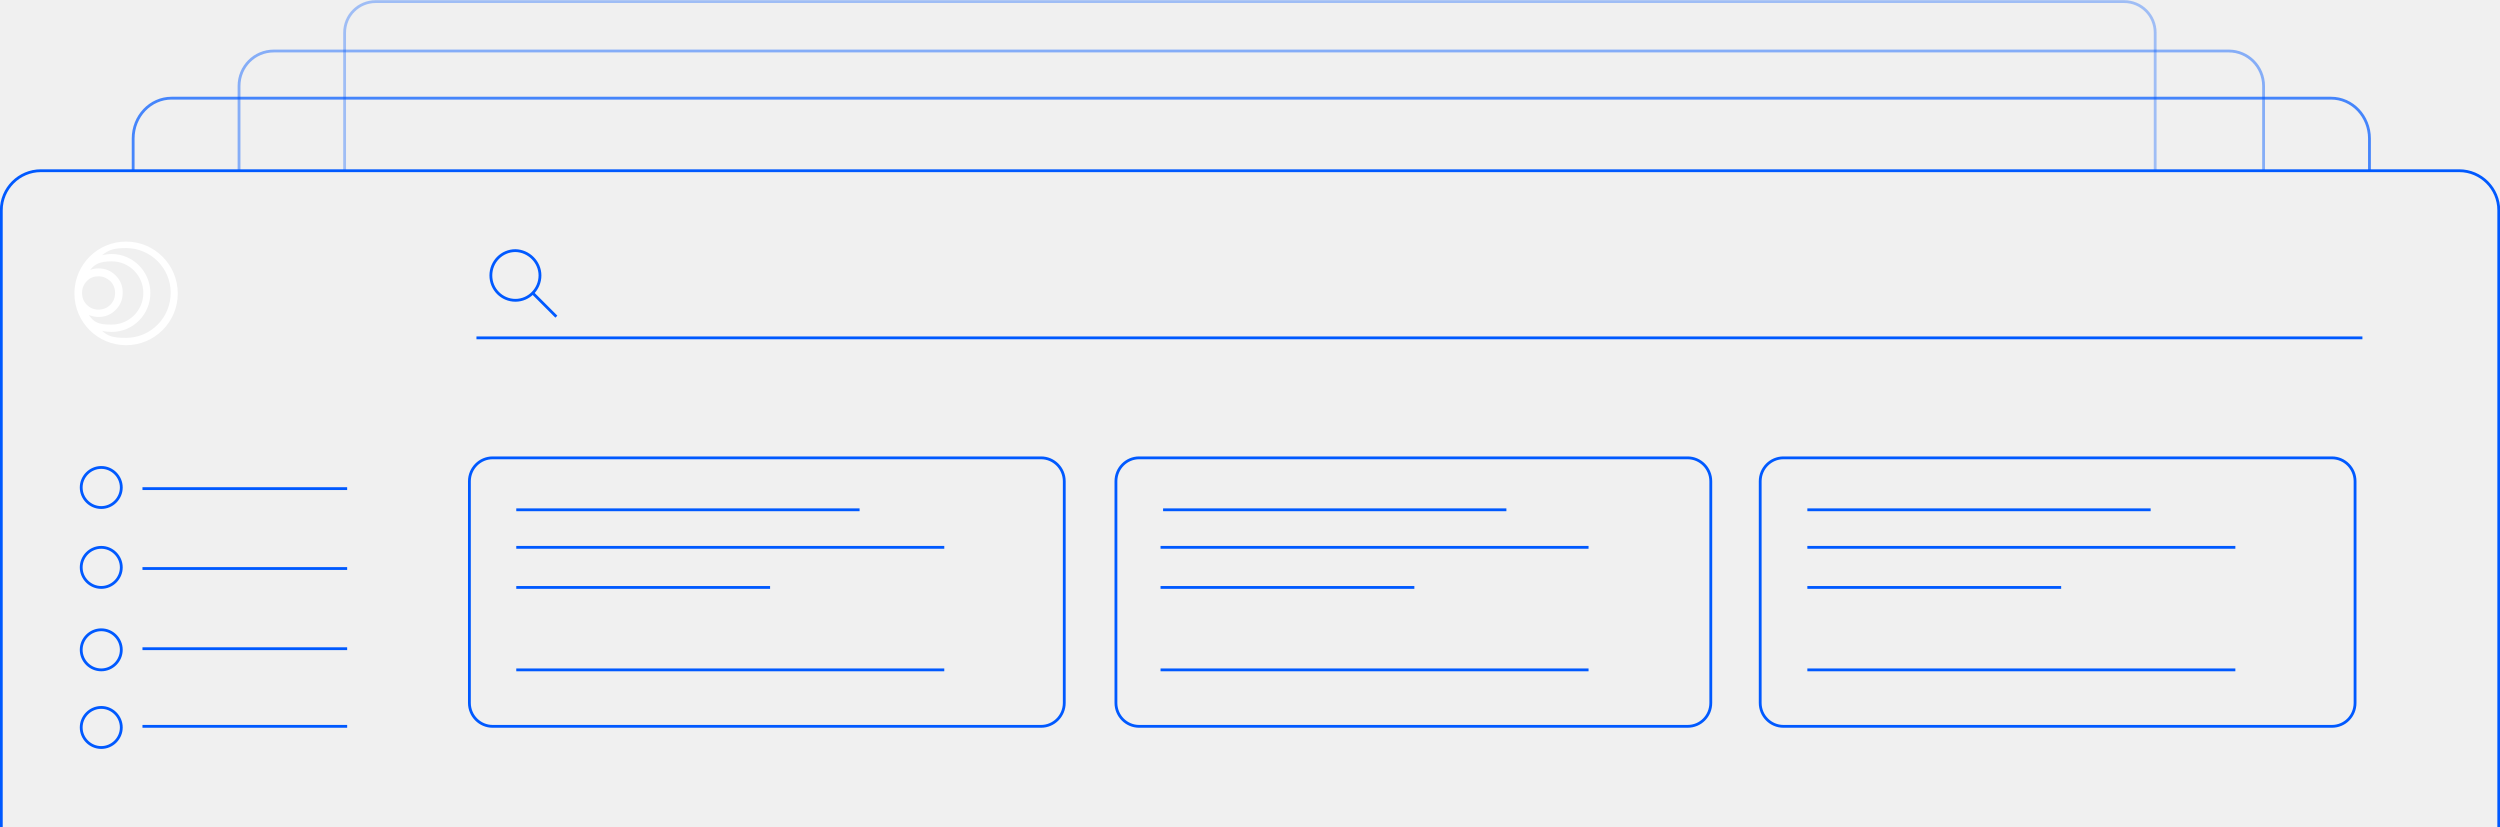
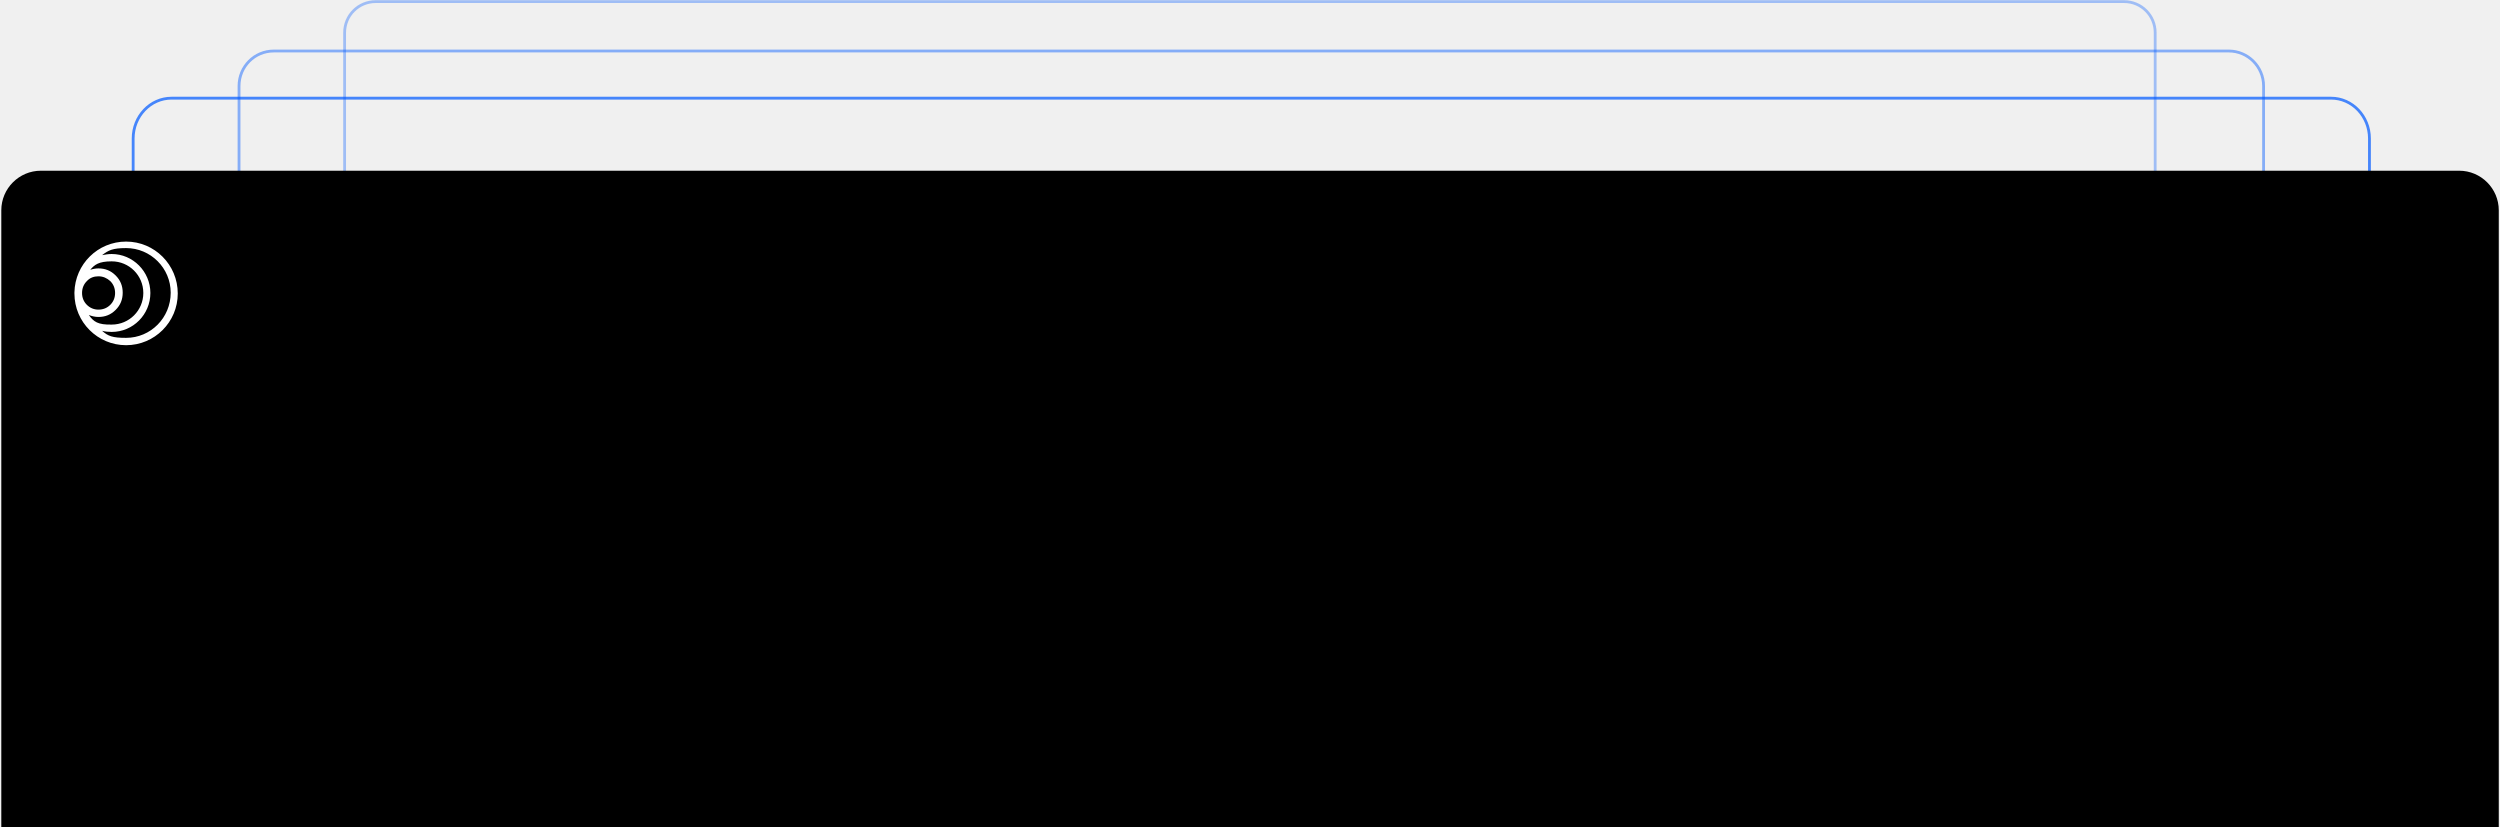
- <svg xmlns="http://www.w3.org/2000/svg" version="1.1" id="Layer_1" x="0px" y="0px" width="885.5px" height="292.8px" viewBox="0 0 885.5 292.8" style="enable-background:new 0 0 885.5 292.8;" xml:space="preserve">
-   <g id="Page-1">
-     <g id="XL_x2265_1200" transform="translate(0, -2738)">
-       <g id="Group-7-_x5B_0v_x5D_">
-         <g id="Group-6" transform="translate(0, 2600)">
-           <g id="Image_x2F_block-explorer_1_" transform="translate(60, 238)">
-             <g id="Mask">
-               <defs>
-                 <filter id="Adobe_OpacityMaskFilter" filterUnits="userSpaceOnUse" x="-60" y="-100" width="885.5" height="465.3">
-                   <feColorMatrix type="matrix" values="1 0 0 0 0  0 1 0 0 0  0 0 1 0 0  0 0 0 1 0" />
-                 </filter>
-               </defs>
-               <mask maskUnits="userSpaceOnUse" x="-60" y="-100" width="885.5" height="465.3" id="mask-2">
-                 <g style="filter:url(#Adobe_OpacityMaskFilter);">
-                   <rect id="path-1" x="-157.2" y="-110.2" style="fill:#FFFFFF;" width="1080" height="306" />
-                 </g>
-               </mask>
-               <g id="Image_x2F_block-explorer" style="mask:url(#mask-2);">
-                 <g id="Group-111" transform="translate(91, 4)">
-                   <g transform="translate(6.662953, 6.669027)">
-                     <path id="Stroke-1" style="opacity:0.712;fill:none;stroke:#0059FF;enable-background:new    ;" d="M-110.5-50.1v-11.5           c0-7.9,6.1-14.3,13.6-14.3h764.9c7.5,0,13.6,6.4,13.6,14.3v11.5" />
-                     <path id="Stroke-3" style="opacity:0.449;fill:none;stroke:#0059FF;enable-background:new    ;" d="M-73-50.1v-30.1           c0-6.9,5.5-12.4,12.3-12.4h692.5c6.8,0,12.3,5.6,12.3,12.4v30.1" />
-                     <path id="Stroke-5" style="opacity:0.339;fill:none;stroke:#0059FF;enable-background:new    ;" d="M-35.6-50.1v-49           c0-6.1,4.9-11,11-11h619.3c6.1,0,11,4.9,11,11v49" />
-                     <path id="Stroke-7" style="fill:none;stroke:#0059FF;" d="M727.3,354.2h-884.5V-36.2c0-7.7,6.3-14,14-14h856.6           c7.7,0,14,6.3,14,14V354.2z" />
-                     <path id="Fill-9" style="fill:#FFFFFF;" d="M-113,9c-4.8,0-6.4-0.6-8.5-2.5c1.1,0.3,2.3,0.4,3.4,0.4           c7.6,0,13.7-6.2,13.7-13.8c0-7.6-6.2-13.8-13.7-13.8c-1.2,0-2.3,0.2-3.4,0.4c2.2-1.7,3.7-2.5,8.5-2.5           c8.7,0,15.8,7.1,15.8,15.8C-97.2,1.9-104.3,9-113,9 M-126.2,0.9c1,0.4,2.2,0.7,3.4,0.7c2.4,0,4.4-0.8,6.1-2.5           s2.5-3.7,2.5-6.1s-0.8-4.4-2.5-6.1c-1.7-1.7-3.7-2.5-6.1-2.5c-1,0-2,0.2-2.9,0.5c1.5-1.8,3-3,7.6-3c6.2,0,11.2,5,11.2,11.2           c0,6.2-5,11.2-11.2,11.2C-123,4.4-124.5,3.3-126.2,0.9 M-122.8-12.8c1.6,0,3,0.6,4.2,1.7c1.1,1.1,1.7,2.5,1.7,4.2           c0,1.7-0.6,3.1-1.7,4.2c-1.1,1.1-2.5,1.7-4.2,1.7c-1.6,0-3-0.6-4.1-1.7c-1.1-1.1-1.7-2.5-1.7-4.2c0-1.7,0.6-3.1,1.7-4.2           C-125.8-12.3-124.4-12.8-122.8-12.8 M-113-25.1c-10,0-18.1,8-18.3,18c0,0.1,0,0.1,0,0.2c0,0,0,0,0,0.1c0,0,0,0.1,0,0.1           c0,10.1,8.2,18.3,18.3,18.3c10.1,0,18.3-8.2,18.3-18.3C-94.7-16.9-102.9-25.1-113-25.1" />
-                     <path id="Stroke-11" style="fill:none;stroke:#0059FF;" d="M211.1,146.6H16.8c-4.5,0-8.2-3.7-8.2-8.3V59.8           c0-4.6,3.7-8.3,8.2-8.3h194.3c4.5,0,8.2,3.7,8.2,8.3v78.5C219.3,142.9,215.6,146.6,211.1,146.6z" />
-                     <path id="Stroke-13" style="fill:none;stroke:#0059FF;" d="M25.2,69.9h121.6" />
-                     <path id="Stroke-15" style="fill:none;stroke:#0059FF;" d="M25.2,83.2h151.6" />
-                     <path id="Stroke-17" style="fill:none;stroke:#0059FF;" d="M25.2,97.4h89.9" />
-                     <path id="Stroke-19" style="fill:none;stroke:#0059FF;" d="M25.2,126.6h151.6" />
-                     <path id="Stroke-21" style="fill:none;stroke:#0059FF;" d="M8.6,204.9h60.8" />
-                     <path id="Stroke-23" style="fill:none;stroke:#0059FF;" d="M116.9,204.9h388.9" />
-                     <path id="Stroke-25" style="fill:none;stroke:#0059FF;" d="M549.9,204.9h44.1" />
-                     <path id="Stroke-27" style="fill:none;stroke:#0059FF;" d="M624.9,204.9H669" />
-                     <path id="Stroke-29" style="fill:none;stroke:#0059FF;" d="M8.6,233.3h60.8" />
-                     <path id="Stroke-31" style="fill:none;stroke:#0059FF;" d="M116.9,233.3h388.9" />
-                     <path id="Stroke-33" style="fill:none;stroke:#0059FF;" d="M549.9,233.3h44.1" />
-                     <path id="Stroke-35" style="fill:none;stroke:#0059FF;" d="M624.9,233.3H669" />
-                     <path id="Stroke-37" style="fill:none;stroke:#0059FF;" d="M8.6,260.8h60.8" />
-                     <path id="Stroke-39" style="fill:none;stroke:#0059FF;" d="M116.9,260.8h388.9" />
-                     <path id="Stroke-41" style="fill:none;stroke:#0059FF;" d="M549.9,260.8h44.1" />
-                     <path id="Stroke-43" style="fill:none;stroke:#0059FF;" d="M624.9,260.8H669" />
-                     <path id="Stroke-45" style="fill:none;stroke:#0059FF;" d="M8.6,289.1h60.8" />
-                     <path id="Stroke-47" style="fill:none;stroke:#0059FF;" d="M116.9,289.1h388.9" />
-                     <path id="Stroke-49" style="fill:none;stroke:#0059FF;" d="M549.9,289.1h44.1" />
-                     <path id="Stroke-51" style="fill:none;stroke:#0059FF;" d="M624.9,289.1H669" />
-                     <path id="Stroke-53" style="fill:none;stroke:#0059FF;" d="M8.6,317.5h60.8" />
-                     <path id="Stroke-55" style="fill:none;stroke:#0059FF;" d="M116.9,317.5h388.9" />
-                     <path id="Stroke-57" style="fill:none;stroke:#0059FF;" d="M549.9,317.5h44.1" />
-                     <path id="Stroke-59" style="fill:none;stroke:#0059FF;" d="M624.9,317.5H669" />
-                     <path id="Stroke-61" style="fill:none;stroke:#0059FF;" d="M8.6,345h60.8" />
-                     <path id="Stroke-63" style="fill:none;stroke:#0059FF;" d="M116.9,345h388.9" />
-                     <path id="Stroke-65" style="fill:none;stroke:#0059FF;" d="M549.9,345h44.1" />
-                     <path id="Stroke-67" style="fill:none;stroke:#0059FF;" d="M624.9,345H669" />
-                     <path id="Stroke-69" style="fill:none;stroke:#0059FF;" d="M440.1,146.6H245.8c-4.5,0-8.2-3.7-8.2-8.3V59.8           c0-4.6,3.7-8.3,8.2-8.3h194.3c4.5,0,8.2,3.7,8.2,8.3v78.5C448.3,142.9,444.7,146.6,440.1,146.6z" />
-                     <path id="Stroke-71" style="fill:none;stroke:#0059FF;" d="M254.3,69.9h121.6" />
-                     <path id="Stroke-73" style="fill:none;stroke:#0059FF;" d="M253.4,83.2H405" />
-                     <path id="Stroke-75" style="fill:none;stroke:#0059FF;" d="M253.4,97.4h89.9" />
-                     <path id="Stroke-77" style="fill:none;stroke:#0059FF;" d="M253.4,126.6H405" />
-                     <path id="Stroke-79" style="fill:none;stroke:#0059FF;" d="M668.3,146.6H474c-4.5,0-8.2-3.7-8.2-8.3V59.8           c0-4.6,3.7-8.3,8.2-8.3h194.3c4.5,0,8.2,3.7,8.2,8.3v78.5C676.5,142.9,672.9,146.6,668.3,146.6z" />
-                     <path id="Stroke-81" style="fill:none;stroke:#0059FF;" d="M482.5,69.9h121.6" />
-                     <path id="Stroke-83" style="fill:none;stroke:#0059FF;" d="M482.5,83.2h151.6" />
-                     <path id="Stroke-85" style="fill:none;stroke:#0059FF;" d="M482.5,97.4h89.9" />
-                     <path id="Stroke-87" style="fill:none;stroke:#0059FF;" d="M482.5,126.6h151.6" />
-                     <path id="Stroke-89" style="fill:none;stroke:#0059FF;" d="M-114.7,62c0,3.9-3.2,7.1-7.1,7.1c-3.9,0-7.1-3.2-7.1-7.1           s3.2-7.1,7.1-7.1C-117.9,54.9-114.7,58.1-114.7,62z" />
-                     <path id="Stroke-91" style="fill:none;stroke:#0059FF;" d="M-107.2,62.4h72.5" />
-                     <path id="Stroke-93" style="fill:none;stroke:#0059FF;" d="M-114.7,90.3c0,3.9-3.2,7.1-7.1,7.1c-3.9,0-7.1-3.2-7.1-7.1           s3.2-7.1,7.1-7.1C-117.9,83.2-114.7,86.4-114.7,90.3z" />
-                     <path id="Stroke-95" style="fill:none;stroke:#0059FF;" d="M-107.2,90.7h72.5" />
-                     <path id="Stroke-97" style="fill:none;stroke:#0059FF;" d="M-114.7,119.5c0,3.9-3.2,7.1-7.1,7.1c-3.9,0-7.1-3.2-7.1-7.1           s3.2-7.1,7.1-7.1C-117.9,112.4-114.7,115.6-114.7,119.5z" />
-                     <path id="Stroke-99" style="fill:none;stroke:#0059FF;" d="M-107.2,119.1h72.5" />
-                     <path id="Stroke-101" style="fill:none;stroke:#0059FF;" d="M-114.7,147c0,3.9-3.2,7.1-7.1,7.1c-3.9,0-7.1-3.2-7.1-7.1           c0-3.9,3.2-7.1,7.1-7.1C-117.9,139.9-114.7,143.1-114.7,147z" />
-                     <path id="Stroke-103" style="fill:none;stroke:#0059FF;" d="M-107.2,146.6h72.5" />
-                     <path id="Stroke-105" style="fill:none;stroke:#0059FF;" d="M33.6-13.1c0,4.8-3.9,8.8-8.7,8.8c-4.8,0-8.7-3.9-8.7-8.8           s3.9-8.8,8.7-8.8C29.6-21.8,33.6-17.9,33.6-13.1z" />
-                     <path id="Stroke-107" style="fill:none;stroke:#0059FF;" d="M31.1-6.8l8.3,8.3" />
-                     <path id="Stroke-109" style="fill:none;stroke:#0059FF;" d="M11.1,9h668" />
-                   </g>
-                 </g>
-               </g>
-             </g>
-           </g>
+ <svg xmlns="http://www.w3.org/2000/svg" version="1.1" class="animate svg-explorer" viewBox="0 0 885.5 292.8">
+   <g transform="translate(60, 100)">
+     <defs>
+       <filter id="Adobe_OpacityMaskFilter" filterUnits="userSpaceOnUse" x="-60" y="-100" width="885.5" height="465.3">
+         <feColorMatrix type="matrix" values="1 0 0 0 0  0 1 0 0 0  0 0 1 0 0  0 0 0 1 0" />
+       </filter>
+     </defs>
+     <mask maskUnits="userSpaceOnUse" x="-60" y="-100" width="885.5" height="465.3" id="mask-2">
+       <g style="filter:url(#Adobe_OpacityMaskFilter);">
+         <path id="path-1" style="fill:#FFFFFF;" width="1080" height="306" d="M-157.2 -110.2 L922.8 -110.2 L922.8 195.8 L-157.2 195.8 Z" class="pJXFZasf_0" />
+       </g>
+     </mask>
+     <g id="Image_x2F_block-explorer" style="mask:url(#mask-2);">
+       <g transform="translate(91, 4)">
+         <g transform="translate(6.662953, 6.669027)">
+           <path style="opacity:0.712;fill:none;stroke:#0059FF;" d="M-110.5-50.1v-11.5c0-7.9,6.1-14.3,13.6-14.3h764.9c7.5,0,13.6,6.4,13.6,14.3v11.5" class="pJXFZasf_1" />
+           <path style="opacity:0.449;fill:none;stroke:#0059FF;" d="M-73-50.1v-30.1c0-6.9,5.5-12.4,12.3-12.4h692.5c6.8,0,12.3,5.6,12.3,12.4v30.1" class="pJXFZasf_2" />
+           <path style="opacity:0.339;fill:none;stroke:#0059FF;" d="M-35.6-50.1v-49c0-6.1,4.9-11,11-11h619.3c6.1,0,11,4.9,11,11v49" class="pJXFZasf_3" />
+           <path d="M727.3,354.2h-884.5V-36.2c0-7.7,6.3-14,14-14h856.6c7.7,0,14,6.3,14,14V354.2z" class="pJXFZasf_4" />
+           <path style="fill:#FFFFFF;" d="M-113,9c-4.8,0-6.4-0.6-8.5-2.5c1.1,0.3,2.3,0.4,3.4,0.4           c7.6,0,13.7-6.2,13.7-13.8c0-7.6-6.2-13.8-13.7-13.8c-1.2,0-2.3,0.2-3.4,0.4c2.2-1.7,3.7-2.5,8.5-2.5           c8.7,0,15.8,7.1,15.8,15.8C-97.2,1.9-104.3,9-113,9 M-126.2,0.9c1,0.4,2.2,0.7,3.4,0.7c2.4,0,4.4-0.8,6.1-2.5           s2.5-3.7,2.5-6.1s-0.8-4.4-2.5-6.1c-1.7-1.7-3.7-2.5-6.1-2.5c-1,0-2,0.2-2.9,0.5c1.5-1.8,3-3,7.6-3c6.2,0,11.2,5,11.2,11.2           c0,6.2-5,11.2-11.2,11.2C-123,4.4-124.5,3.3-126.2,0.9 M-122.8-12.8c1.6,0,3,0.6,4.2,1.7c1.1,1.1,1.7,2.5,1.7,4.2           c0,1.7-0.6,3.1-1.7,4.2c-1.1,1.1-2.5,1.7-4.2,1.7c-1.6,0-3-0.6-4.1-1.7c-1.1-1.1-1.7-2.5-1.7-4.2c0-1.7,0.6-3.1,1.7-4.2           C-125.8-12.3-124.4-12.8-122.8-12.8 M-113-25.1c-10,0-18.1,8-18.3,18c0,0.1,0,0.1,0,0.2c0,0,0,0,0,0.1c0,0,0,0.1,0,0.1           c0,10.1,8.2,18.3,18.3,18.3c10.1,0,18.3-8.2,18.3-18.3C-94.7-16.9-102.9-25.1-113-25.1" class="pJXFZasf_5" />
+           <path d="M211.1,146.6H16.8c-4.5,0-8.2-3.7-8.2-8.3V59.8c0-4.6,3.7-8.3,8.2-8.3h194.3c4.5,0,8.2,3.7,8.2,8.3v78.5C219.3,142.9,215.6,146.6,211.1,146.6z" class="pJXFZasf_6" />
+           <path d="M25.2,69.9h121.6" class="pJXFZasf_7" />
+           <path d="M25.2,83.2h151.6" class="pJXFZasf_8" />
+           <path d="M25.2,97.4h89.9" class="pJXFZasf_9" />
+           <path d="M25.2,126.6h151.6" class="pJXFZasf_10" />
+           <path d="M8.6,204.9h60.8" class="pJXFZasf_11" />
+           <path d="M116.9,204.9h388.9" class="pJXFZasf_12" />
+           <path d="M549.9,204.9h44.1" class="pJXFZasf_13" />
+           <path d="M624.9,204.9H669" class="pJXFZasf_14" />
+           <path d="M8.6,233.3h60.8" class="pJXFZasf_15" />
+           <path d="M116.9,233.3h388.9" class="pJXFZasf_16" />
+           <path d="M549.9,233.3h44.1" class="pJXFZasf_17" />
+           <path d="M624.9,233.3H669" class="pJXFZasf_18" />
+           <path d="M8.6,260.8h60.8" class="pJXFZasf_19" />
+           <path d="M116.9,260.8h388.9" class="pJXFZasf_20" />
+           <path d="M549.9,260.8h44.1" class="pJXFZasf_21" />
+           <path d="M624.9,260.8H669" class="pJXFZasf_22" />
+           <path d="M8.6,289.1h60.8" class="pJXFZasf_23" />
+           <path d="M116.9,289.1h388.9" class="pJXFZasf_24" />
+           <path d="M549.9,289.1h44.1" class="pJXFZasf_25" />
+           <path d="M624.9,289.1H669" class="pJXFZasf_26" />
+           <path d="M8.6,317.5h60.8" class="pJXFZasf_27" />
+           <path d="M116.9,317.5h388.9" class="pJXFZasf_28" />
+           <path d="M549.9,317.5h44.1" class="pJXFZasf_29" />
+           <path d="M624.9,317.5H669" class="pJXFZasf_30" />
+           <path d="M8.6,345h60.8" class="pJXFZasf_31" />
+           <path d="M116.9,345h388.9" class="pJXFZasf_32" />
+           <path d="M549.9,345h44.1" class="pJXFZasf_33" />
+           <path d="M624.9,345H669" class="pJXFZasf_34" />
+           <path d="M440.1,146.6H245.8c-4.5,0-8.2-3.7-8.2-8.3V59.8c0-4.6,3.7-8.3,8.2-8.3h194.3c4.5,0,8.2,3.7,8.2,8.3v78.5C448.3,142.9,444.7,146.6,440.1,146.6z" class="pJXFZasf_35" />
+           <path d="M254.3,69.9h121.6" class="pJXFZasf_36" />
+           <path d="M253.4,83.2H405" class="pJXFZasf_37" />
+           <path d="M253.4,97.4h89.9" class="pJXFZasf_38" />
+           <path d="M253.4,126.6H405" class="pJXFZasf_39" />
+           <path d="M668.3,146.6H474c-4.5,0-8.2-3.7-8.2-8.3V59.8c0-4.6,3.7-8.3,8.2-8.3h194.3c4.5,0,8.2,3.7,8.2,8.3v78.5C676.5,142.9,672.9,146.6,668.3,146.6z" class="pJXFZasf_40" />
+           <path d="M482.5,69.9h121.6" class="pJXFZasf_41" />
+           <path d="M482.5,83.2h151.6" class="pJXFZasf_42" />
+           <path d="M482.5,97.4h89.9" class="pJXFZasf_43" />
+           <path d="M482.5,126.6h151.6" class="pJXFZasf_44" />
+           <path d="M-114.7,62c0,3.9-3.2,7.1-7.1,7.1c-3.9,0-7.1-3.2-7.1-7.1s3.2-7.1,7.1-7.1C-117.9,54.9-114.7,58.1-114.7,62z" class="pJXFZasf_45" />
+           <path d="M-107.2,62.4h72.5" class="pJXFZasf_46" />
+           <path d="M-114.7,90.3c0,3.9-3.2,7.1-7.1,7.1c-3.9,0-7.1-3.2-7.1-7.1s3.2-7.1,7.1-7.1C-117.9,83.2-114.7,86.4-114.7,90.3z" class="pJXFZasf_47" />
+           <path d="M-107.2,90.7h72.5" class="pJXFZasf_48" />
+           <path d="M-114.7,119.5c0,3.9-3.2,7.1-7.1,7.1c-3.9,0-7.1-3.2-7.1-7.1s3.2-7.1,7.1-7.1C-117.9,112.4-114.7,115.6-114.7,119.5z" class="pJXFZasf_49" />
+           <path d="M-107.2,119.1h72.5" class="pJXFZasf_50" />
+           <path d="M-114.7,147c0,3.9-3.2,7.1-7.1,7.1c-3.9,0-7.1-3.2-7.1-7.1c0-3.9,3.2-7.1,7.1-7.1C-117.9,139.9-114.7,143.1-114.7,147z" class="pJXFZasf_51" />
+           <path d="M-107.2,146.6h72.5" class="pJXFZasf_52" />
+           <path d="M33.6-13.1c0,4.8-3.9,8.8-8.7,8.8c-4.8,0-8.7-3.9-8.7-8.8s3.9-8.8,8.7-8.8C29.6-21.8,33.6-17.9,33.6-13.1z" class="pJXFZasf_53" />
+           <path d="M31.1-6.8l8.3,8.3" class="pJXFZasf_54" />
+           <path d="M11.1,9h668" class="pJXFZasf_55" />
        </g>
      </g>
    </g>
  </g>
</svg>
